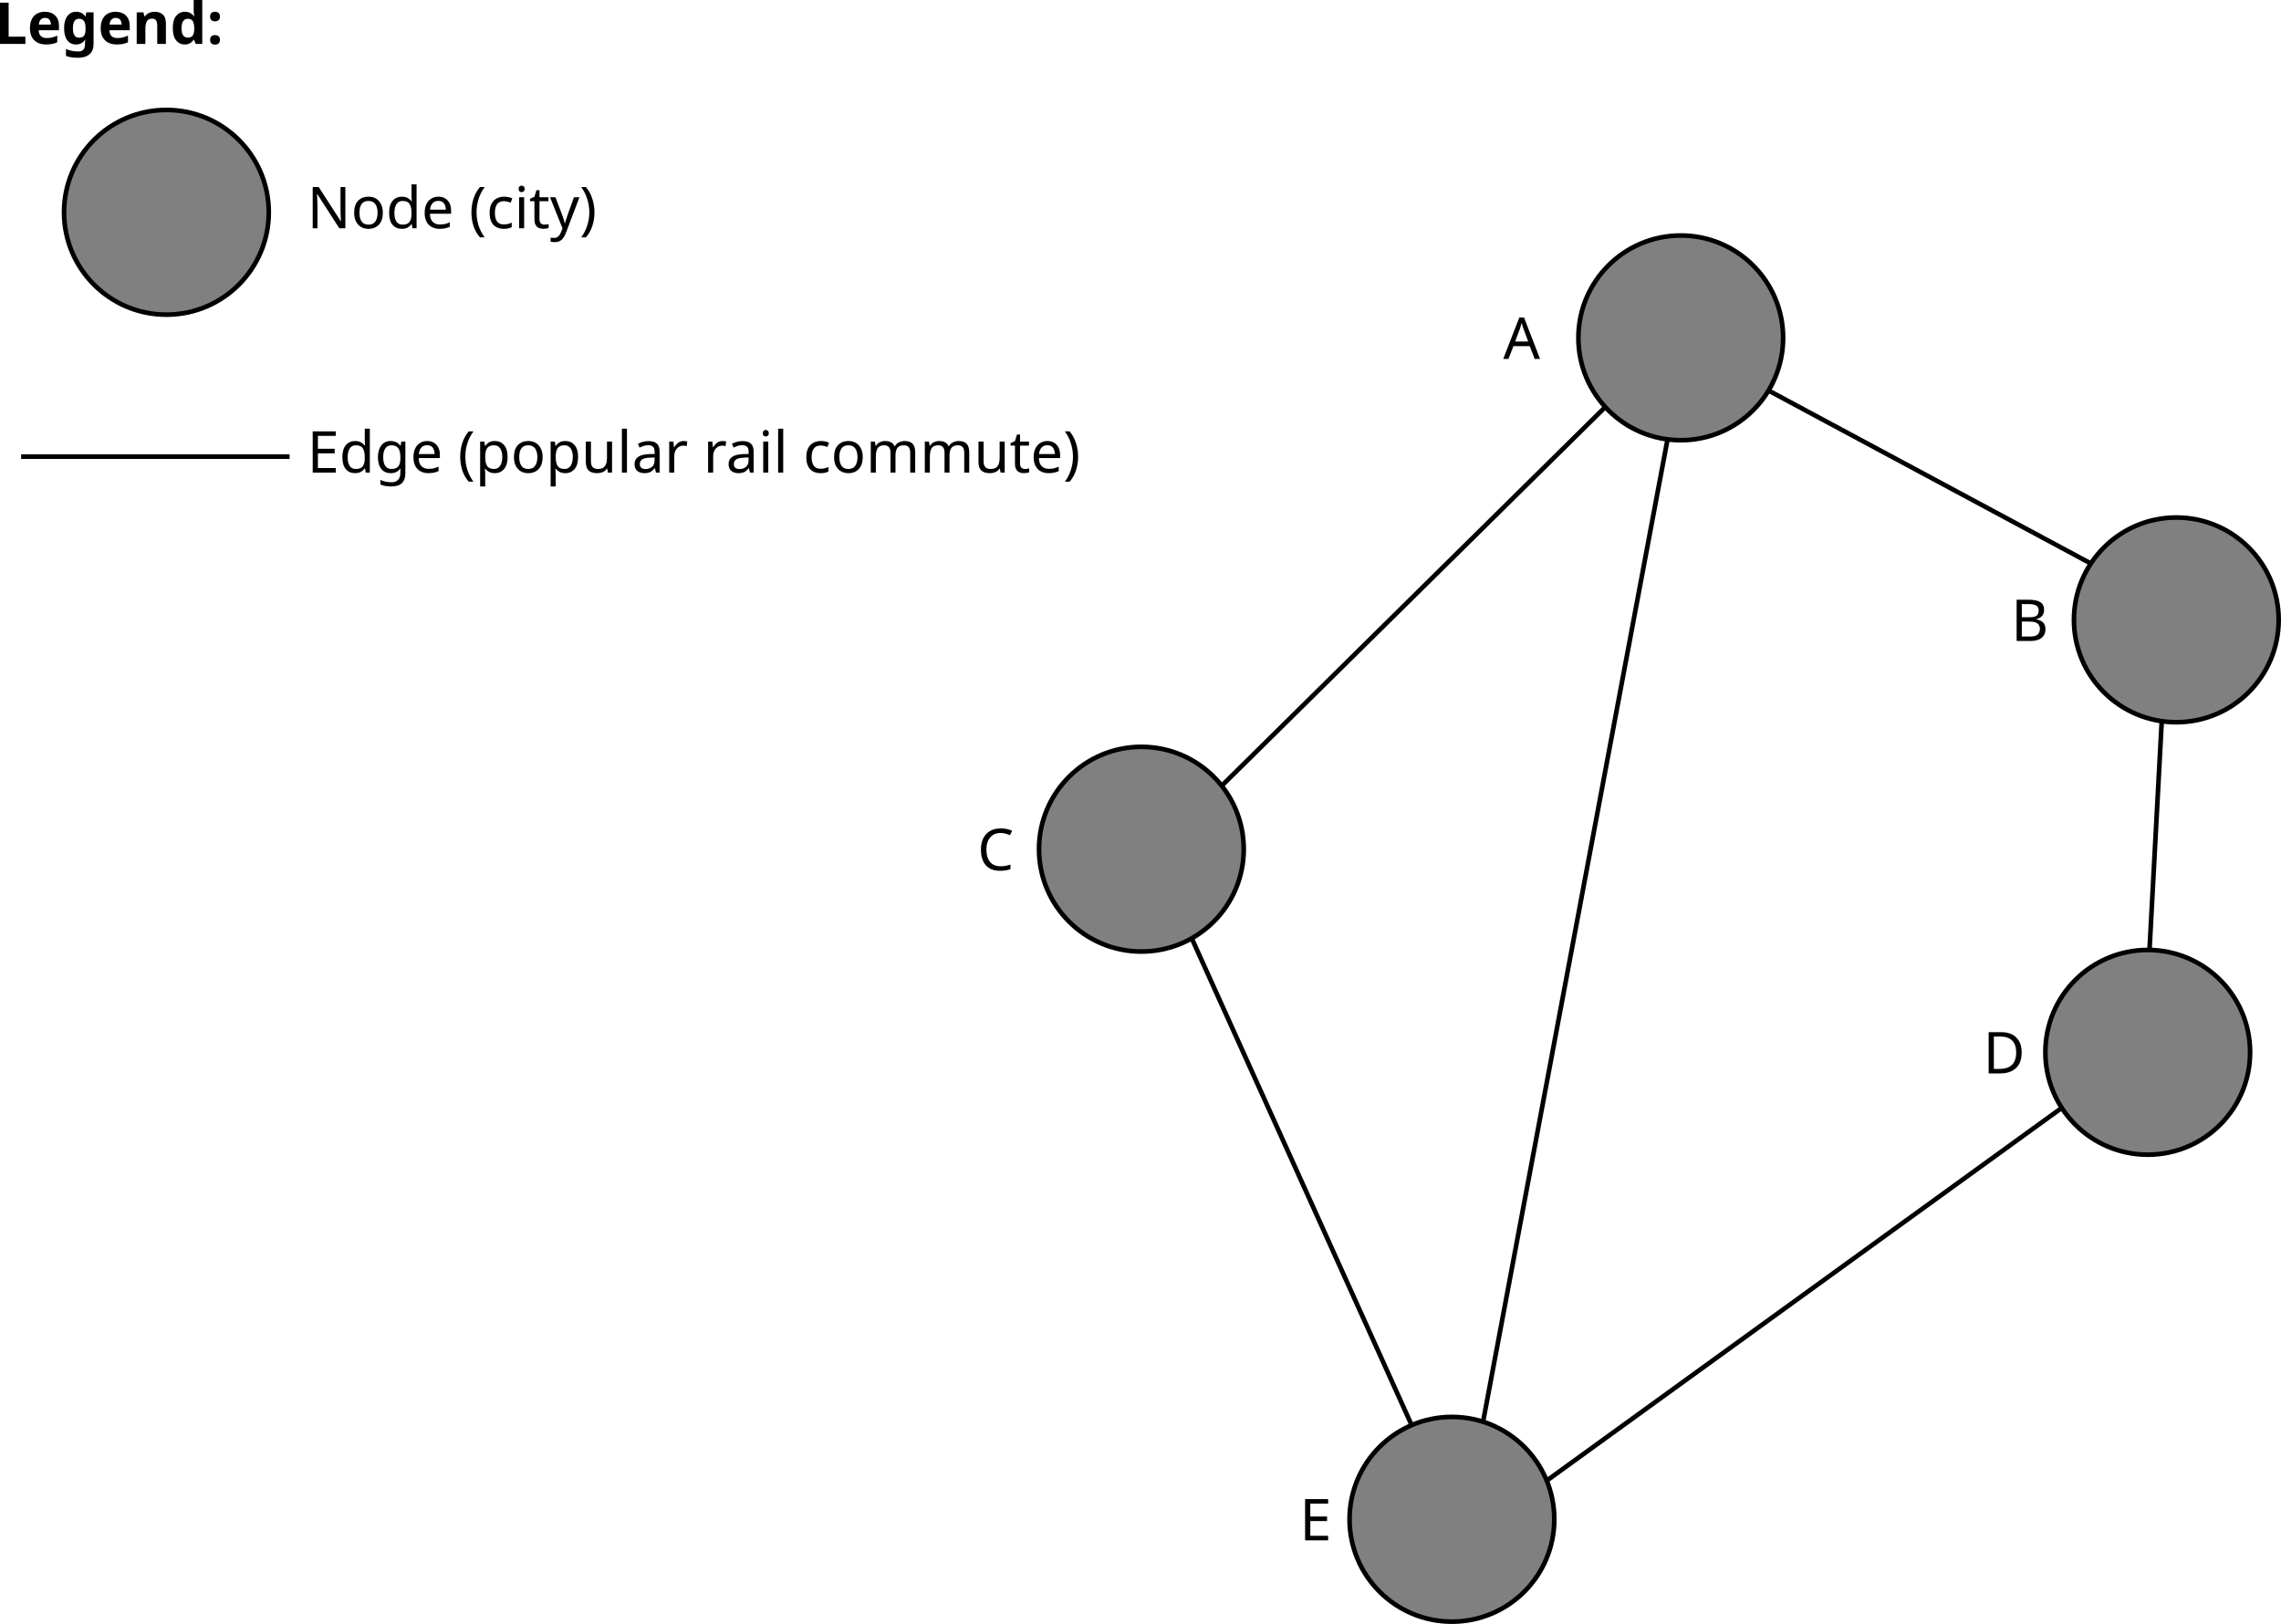
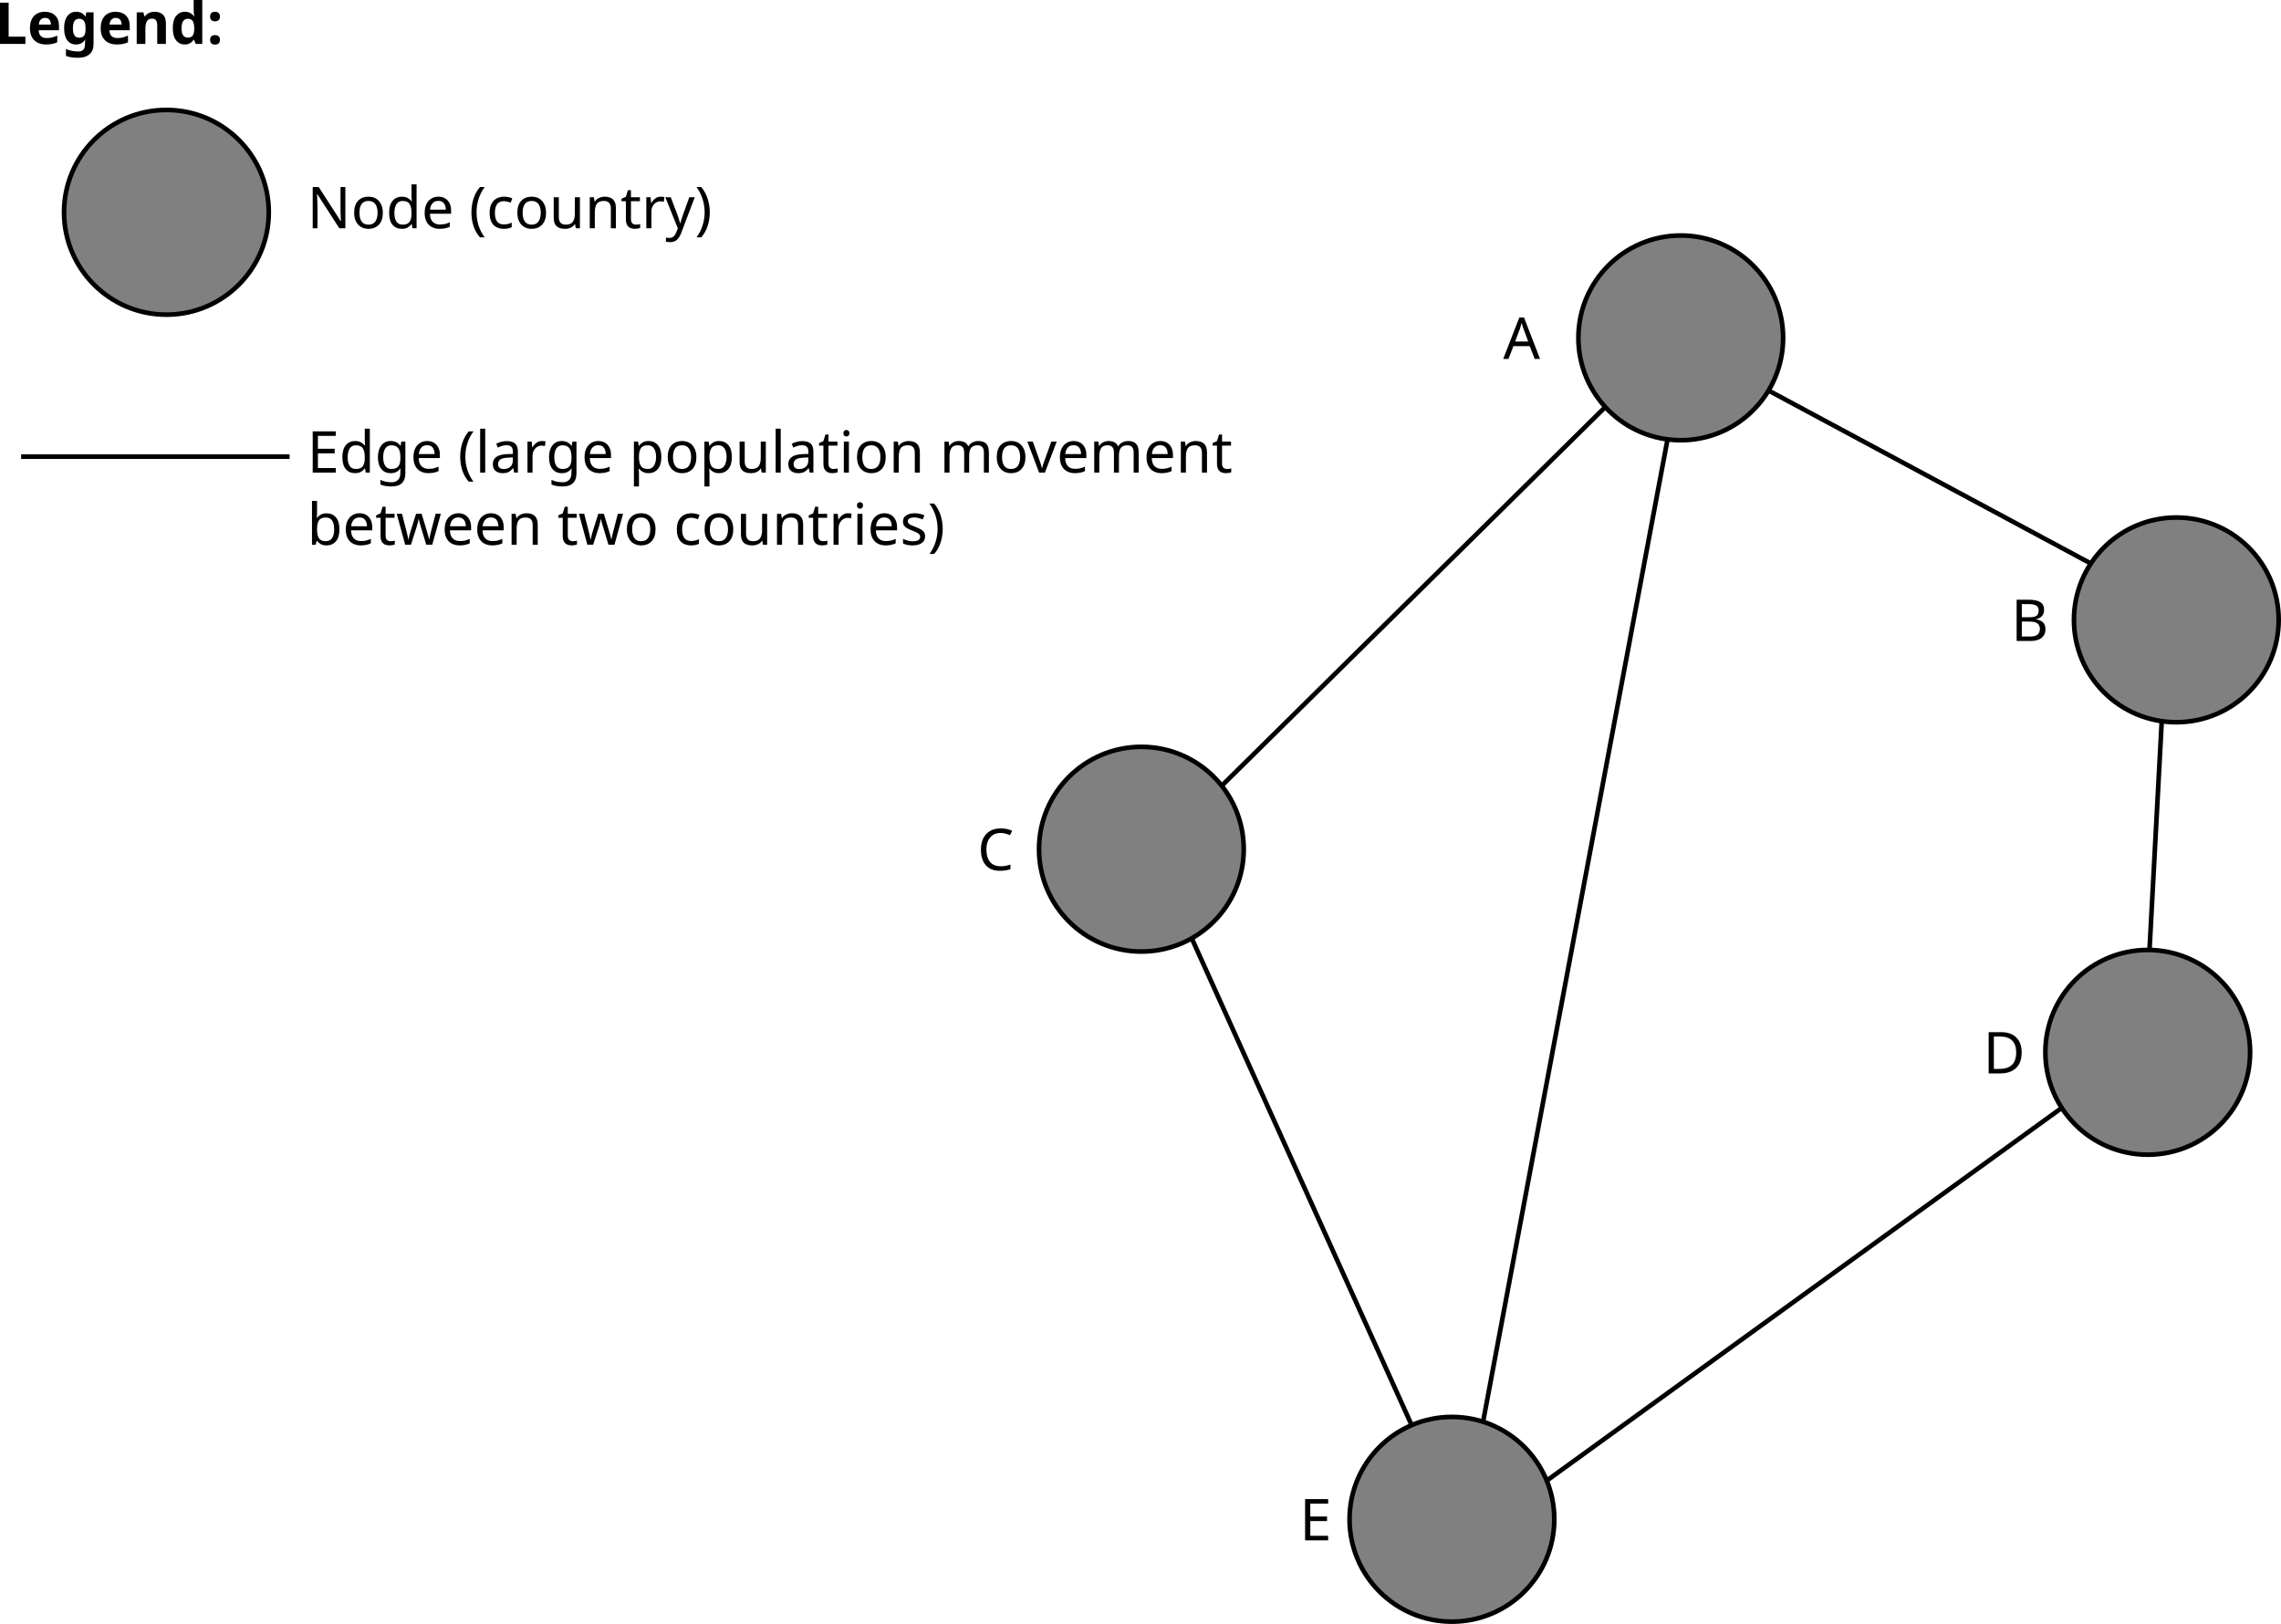
<svg xmlns="http://www.w3.org/2000/svg" width="139.251mm" height="99.144mm" viewBox="0 0 493.408 351.299" id="introsvg" version="1.1">
  <defs id="defs4" />
  <g id="layer1" transform="translate(-6.147461,-298.9366)">
    <path style="fill:none;fill-rule:evenodd;stroke:#000000;stroke-width:1px;stroke-linecap:butt;stroke-linejoin:miter;stroke-opacity:1" d="m 255.357,483.791 113.929,-112.5" id="path3386" />
    <path style="fill:none;fill-rule:evenodd;stroke:#000000;stroke-width:1px;stroke-linecap:butt;stroke-linejoin:miter;stroke-opacity:1" d="M 256.071,484.505 322.857,632.362" id="path3390" />
    <path style="fill:none;fill-rule:evenodd;stroke:#000000;stroke-width:1px;stroke-linecap:butt;stroke-linejoin:miter;stroke-opacity:1" d="M 463.214,530.576 323.571,631.648" id="path3392" />
    <path style="fill:none;fill-rule:evenodd;stroke:#000000;stroke-width:1px;stroke-linecap:butt;stroke-linejoin:miter;stroke-opacity:1" d="M 322.5,630.219 370.714,373.434" id="path3396" />
    <circle r="22.143" cy="482.636" cx="253.043" id="circle3368" style="fill:#808080;fill-opacity:1;fill-rule:evenodd;stroke:#000000;stroke-width:1px;stroke-linecap:butt;stroke-linejoin:miter;stroke-opacity:1" />
    <path style="fill:none;fill-rule:evenodd;stroke:#000000;stroke-width:1px;stroke-linecap:butt;stroke-linejoin:miter;stroke-opacity:1" d="m 371.429,374.148 107.143,57.5" id="path3403" />
    <circle r="22.143" cy="372.024" cx="369.716" id="circle3368-3" style="fill:#808080;fill-opacity:1;fill-rule:evenodd;stroke:#000000;stroke-width:1px;stroke-linecap:butt;stroke-linejoin:miter;stroke-opacity:1" />
    <path style="fill:none;fill-rule:evenodd;stroke:#000000;stroke-width:1px;stroke-linecap:butt;stroke-linejoin:miter;stroke-opacity:1" d="M 474.643,438.434 470,525.219" id="path3405" />
    <circle r="22.143" cy="526.578" cx="470.731" id="circle3368-6" style="fill:#808080;fill-opacity:1;fill-rule:evenodd;stroke:#000000;stroke-width:1px;stroke-linecap:butt;stroke-linejoin:miter;stroke-opacity:1" />
    <circle r="22.143" cy="627.593" cx="320.218" id="circle3368-7" style="fill:#808080;fill-opacity:1;fill-rule:evenodd;stroke:#000000;stroke-width:1px;stroke-linecap:butt;stroke-linejoin:miter;stroke-opacity:1" />
-     <text xml:space="preserve" style="font-style:normal;font-weight:normal;font-size:12.5px;line-height:125%;font-family:sans-serif;letter-spacing:0px;word-spacing:0px;fill:#000000;fill-opacity:1;stroke:none;stroke-width:1px;stroke-linecap:butt;stroke-linejoin:miter;stroke-opacity:1" x="331.313" y="376.581" id="text3366">
-       <tspan id="tspan3368" x="331.313" y="376.581">A</tspan>
+     <text xml:space="preserve" style="font-style:normal;font-weight:normal;line-height:0%;font-family:sans-serif;letter-spacing:0px;word-spacing:0px;fill:#000000;fill-opacity:1;stroke:none;stroke-width:1px;stroke-linecap:butt;stroke-linejoin:miter;stroke-opacity:1" x="331.313" y="376.581" id="text3366">
+       <tspan id="tspan3368" x="331.313" y="376.581" style="font-size:12.5px;line-height:1.25">A</tspan>
    </text>
    <circle r="22.143" cy="433.028" cx="476.913" id="circle3368-5" style="fill:#808080;fill-opacity:1;fill-rule:evenodd;stroke:#000000;stroke-width:1px;stroke-linecap:butt;stroke-linejoin:miter;stroke-opacity:1" />
-     <text xml:space="preserve" style="font-style:normal;font-weight:normal;font-size:12.5px;line-height:125%;font-family:sans-serif;letter-spacing:0px;word-spacing:0px;fill:#000000;fill-opacity:1;stroke:none;stroke-width:1px;stroke-linecap:butt;stroke-linejoin:miter;stroke-opacity:1" x="441.151" y="437.585" id="text3370">
-       <tspan id="tspan3372" x="441.151" y="437.585">B</tspan>
+     <text xml:space="preserve" style="font-style:normal;font-weight:normal;line-height:0%;font-family:sans-serif;letter-spacing:0px;word-spacing:0px;fill:#000000;fill-opacity:1;stroke:none;stroke-width:1px;stroke-linecap:butt;stroke-linejoin:miter;stroke-opacity:1" x="441.151" y="437.585" id="text3370">
+       <tspan id="tspan3372" x="441.151" y="437.585" style="font-size:12.5px;line-height:1.25">B</tspan>
    </text>
-     <text xml:space="preserve" style="font-style:normal;font-weight:normal;font-size:12.5px;line-height:125%;font-family:sans-serif;letter-spacing:0px;word-spacing:0px;fill:#000000;fill-opacity:1;stroke:none;stroke-width:1px;stroke-linecap:butt;stroke-linejoin:miter;stroke-opacity:1" x="217.567" y="487.186" id="text3374">
-       <tspan id="tspan3376" x="217.567" y="487.186">C</tspan>
+     <text xml:space="preserve" style="font-style:normal;font-weight:normal;line-height:0%;font-family:sans-serif;letter-spacing:0px;word-spacing:0px;fill:#000000;fill-opacity:1;stroke:none;stroke-width:1px;stroke-linecap:butt;stroke-linejoin:miter;stroke-opacity:1" x="217.567" y="487.186" id="text3374">
+       <tspan id="tspan3376" x="217.567" y="487.186" style="font-size:12.5px;line-height:1.25">C</tspan>
    </text>
-     <text xml:space="preserve" style="font-style:normal;font-weight:normal;font-size:12.5px;line-height:125%;font-family:sans-serif;letter-spacing:0px;word-spacing:0px;fill:#000000;fill-opacity:1;stroke:none;stroke-width:1px;stroke-linecap:butt;stroke-linejoin:miter;stroke-opacity:1" x="435.102" y="531.134" id="text3378">
-       <tspan id="tspan3380" x="435.102" y="531.134">D</tspan>
+     <text xml:space="preserve" style="font-style:normal;font-weight:normal;line-height:0%;font-family:sans-serif;letter-spacing:0px;word-spacing:0px;fill:#000000;fill-opacity:1;stroke:none;stroke-width:1px;stroke-linecap:butt;stroke-linejoin:miter;stroke-opacity:1" x="435.102" y="531.134" id="text3378">
+       <tspan id="tspan3380" x="435.102" y="531.134" style="font-size:12.5px;line-height:1.25">D</tspan>
    </text>
-     <text xml:space="preserve" style="font-style:normal;font-weight:normal;font-size:12.5px;line-height:125%;font-family:sans-serif;letter-spacing:0px;word-spacing:0px;fill:#000000;fill-opacity:1;stroke:none;stroke-width:1px;stroke-linecap:butt;stroke-linejoin:miter;stroke-opacity:1" x="287.237" y="632.149" id="text3382">
-       <tspan id="tspan3384" x="287.237" y="632.149">E</tspan>
+     <text xml:space="preserve" style="font-style:normal;font-weight:normal;line-height:0%;font-family:sans-serif;letter-spacing:0px;word-spacing:0px;fill:#000000;fill-opacity:1;stroke:none;stroke-width:1px;stroke-linecap:butt;stroke-linejoin:miter;stroke-opacity:1" x="287.237" y="632.149" id="text3382">
+       <tspan id="tspan3384" x="287.237" y="632.149" style="font-size:12.5px;line-height:1.25">E</tspan>
    </text>
    <circle r="22.143" cy="344.862" cx="42.143" id="circle3368-35" style="fill:#808080;fill-opacity:1;fill-rule:evenodd;stroke:#000000;stroke-width:1px;stroke-linecap:butt;stroke-linejoin:miter;stroke-opacity:1" />
-     <text xml:space="preserve" style="font-style:normal;font-weight:normal;font-size:12.5px;line-height:125%;font-family:sans-serif;letter-spacing:0px;word-spacing:0px;fill:#000000;fill-opacity:1;stroke:none;stroke-width:1px;stroke-linecap:butt;stroke-linejoin:miter;stroke-opacity:1" x="72.571" y="348.311" id="text3422">
-       <tspan id="tspan3424" x="72.571" y="348.311">Node (city)</tspan>
+     <text xml:space="preserve" style="font-style:normal;font-weight:normal;line-height:0%;font-family:sans-serif;letter-spacing:0px;word-spacing:0px;fill:#000000;fill-opacity:1;stroke:none;stroke-width:1px;stroke-linecap:butt;stroke-linejoin:miter;stroke-opacity:1" x="72.571" y="348.311" id="text3422">
+       <tspan id="tspan3424" x="72.571" y="348.311" style="font-size:12.5px;line-height:1.25">Node (country)</tspan>
    </text>
    <path style="fill:none;fill-rule:evenodd;stroke:#000000;stroke-width:1px;stroke-linecap:butt;stroke-linejoin:miter;stroke-opacity:1" d="m 10.714,397.719 58.076,0" id="path3426" />
-     <text xml:space="preserve" style="font-style:normal;font-weight:normal;font-size:12.5px;line-height:125%;font-family:sans-serif;letter-spacing:0px;word-spacing:0px;fill:#000000;fill-opacity:1;stroke:none;stroke-width:1px;stroke-linecap:butt;stroke-linejoin:miter;stroke-opacity:1" x="72.571" y="401.168" id="text3428">
-       <tspan id="tspan3430" x="72.571" y="401.168">Edge (popular rail commute)</tspan>
+     <text xml:space="preserve" style="font-style:normal;font-weight:normal;line-height:0%;font-family:sans-serif;letter-spacing:0px;word-spacing:0px;fill:#000000;fill-opacity:1;stroke:none;stroke-width:1px;stroke-linecap:butt;stroke-linejoin:miter;stroke-opacity:1" x="72.571" y="401.168" id="text3428">
+       <tspan x="72.571" y="401.168" style="font-size:12.5px;line-height:1.25" id="tspan4511">Edge (large population movement </tspan>
+       <tspan x="72.571" y="416.793" style="font-size:12.5px;line-height:1.25" id="tspan4519">between two countries)</tspan>
    </text>
-     <text xml:space="preserve" style="font-style:normal;font-weight:normal;font-size:12.5px;line-height:125%;font-family:sans-serif;letter-spacing:0px;word-spacing:0px;fill:#000000;fill-opacity:1;stroke:none;stroke-width:1px;stroke-linecap:butt;stroke-linejoin:miter;stroke-opacity:1" x="5" y="308.434" id="text3439">
-       <tspan id="tspan3441" x="5" y="308.434" style="font-weight:bold">Legend:</tspan>
+     <text xml:space="preserve" style="font-style:normal;font-weight:normal;line-height:0%;font-family:sans-serif;letter-spacing:0px;word-spacing:0px;fill:#000000;fill-opacity:1;stroke:none;stroke-width:1px;stroke-linecap:butt;stroke-linejoin:miter;stroke-opacity:1" x="5" y="308.434" id="text3439">
+       <tspan id="tspan3441" x="5" y="308.434" style="font-weight:bold;font-size:12.5px;line-height:1.25">Legend:</tspan>
    </text>
  </g>
</svg>
